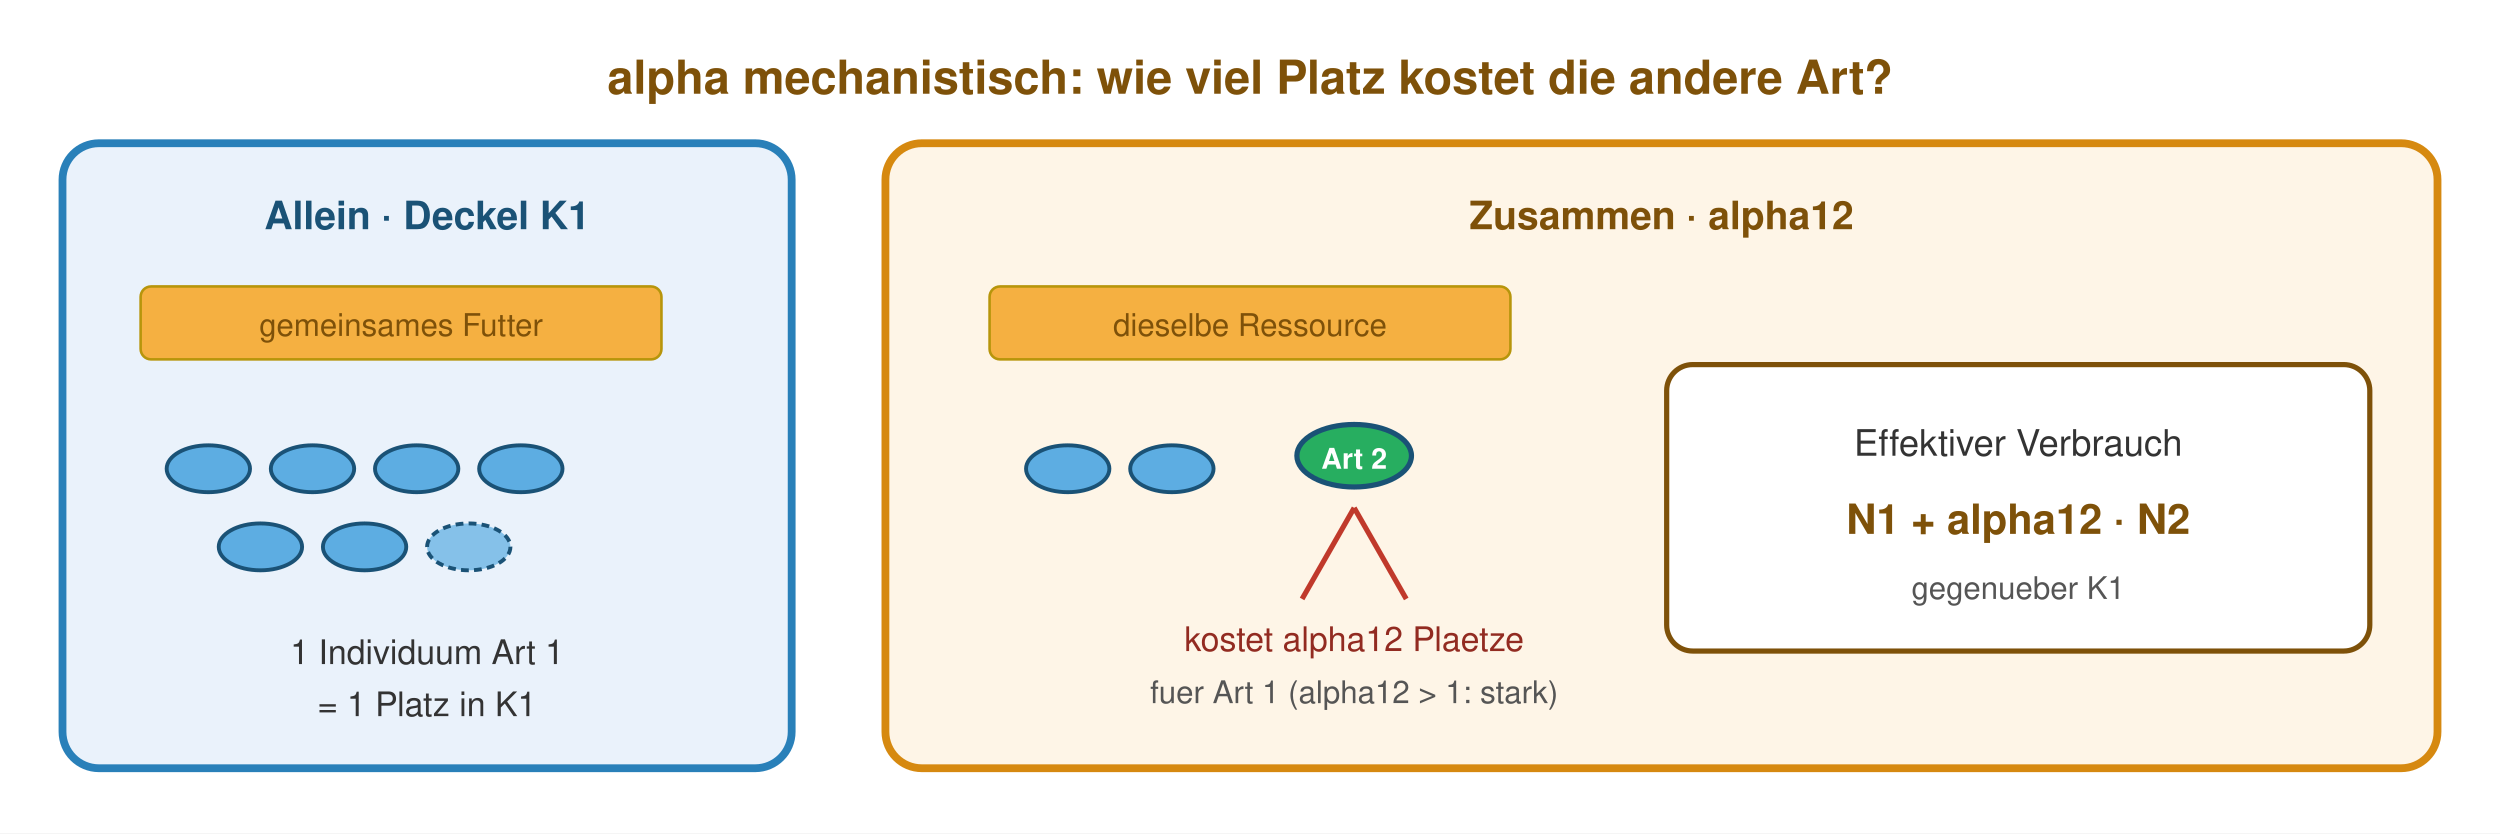
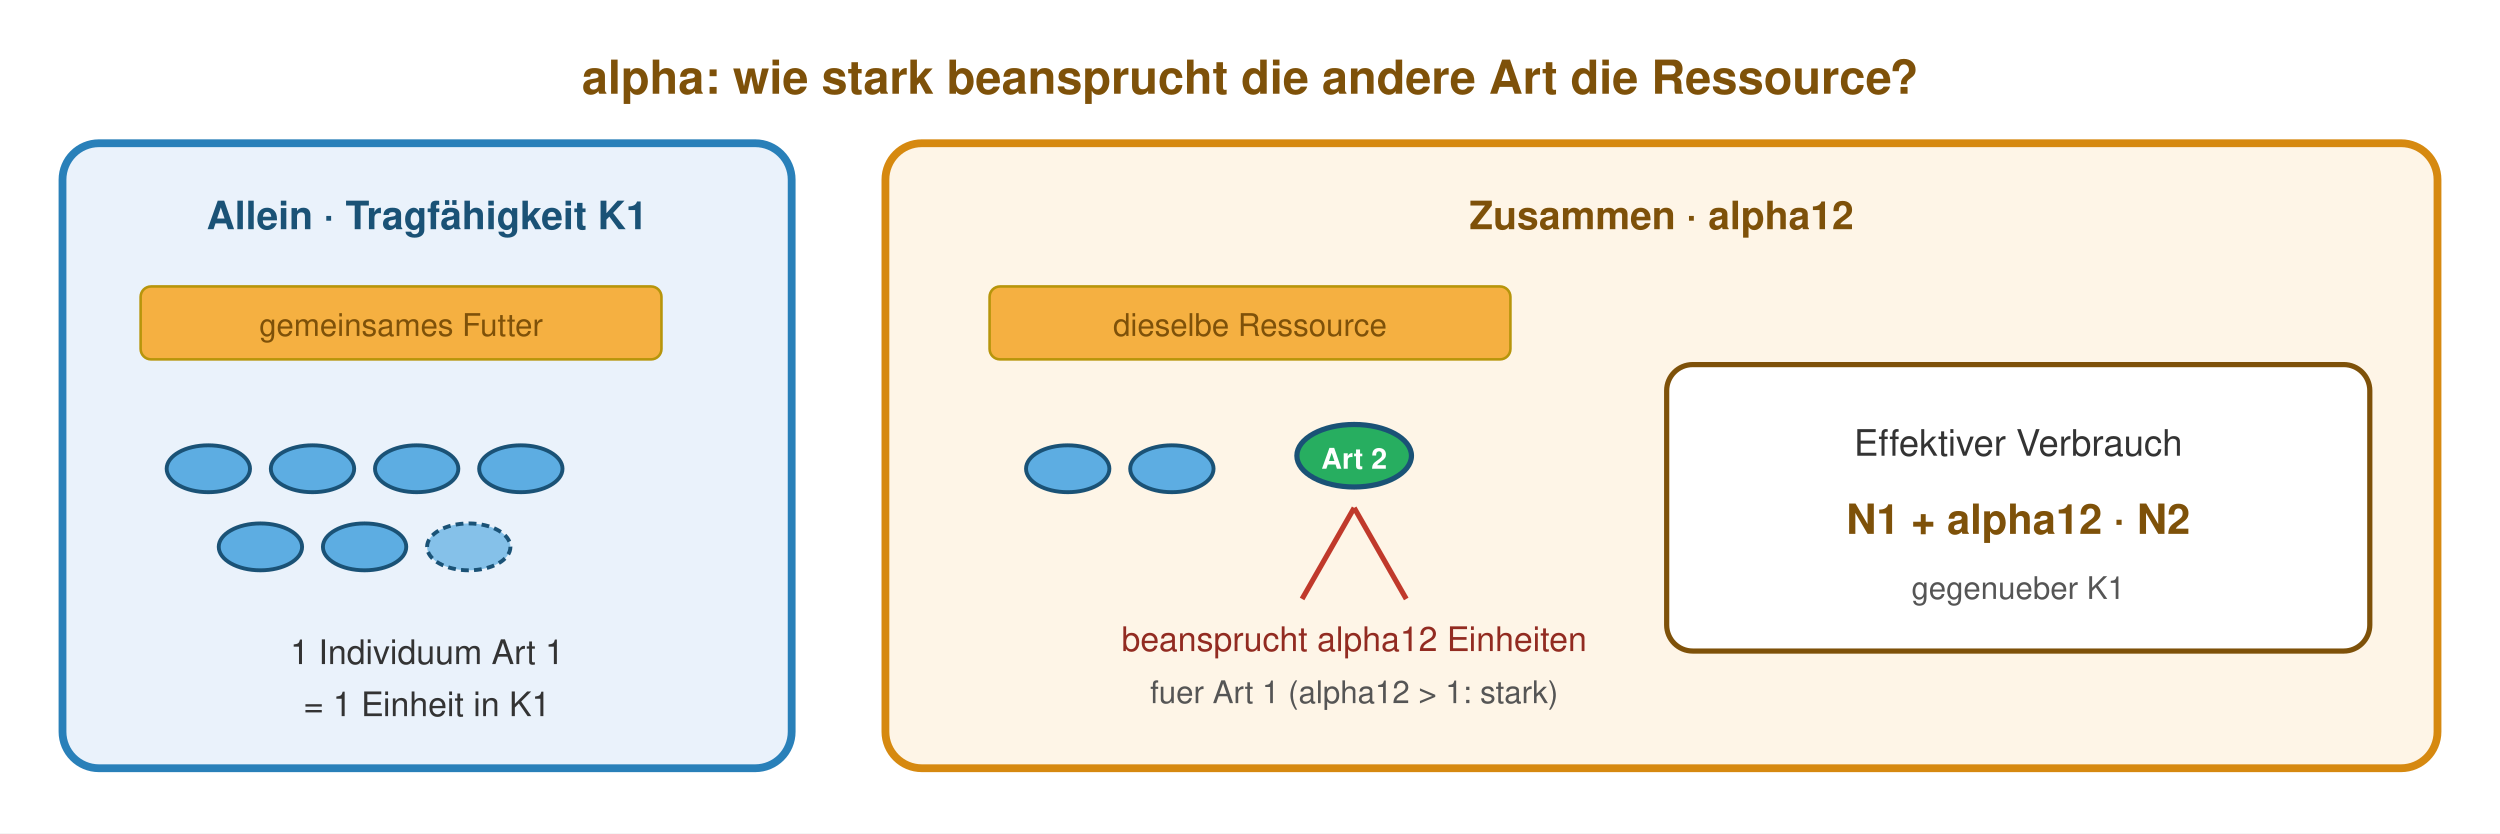
<svg xmlns="http://www.w3.org/2000/svg" width="960" height="320" viewBox="0 0 960 320">
  <rect width="960" height="320" fill="white" />
-   <text x="480" y="36" text-anchor="middle" font-family="Helvetica, Arial, sans-serif" font-size="18" font-weight="bold" fill="#7e5109">alpha mechanistisch: wie viel Platz kostet die andere Art?</text>
+   <text x="480" y="36" text-anchor="middle" font-family="Helvetica, Arial, sans-serif" font-size="18" font-weight="bold" fill="#7e5109">alpha: wie stark beansprucht die andere Art die Ressource?</text>
  <rect x="24" y="55" width="280" height="240" rx="14" fill="#eaf2fb" stroke="#2980b9" stroke-width="3" />
-   <text x="164" y="88" text-anchor="middle" font-family="Helvetica, Arial, sans-serif" font-size="15" font-weight="bold" fill="#1a5276">Allein · Deckel K1</text>
+   <text x="164" y="88" text-anchor="middle" font-family="Helvetica, Arial, sans-serif" font-size="15" font-weight="bold" fill="#1a5276">Allein · Tragfähigkeit K1</text>
  <rect x="54" y="110" width="200" height="28" rx="4" fill="#f5b041" stroke="#b7950b" />
  <text x="154" y="129" text-anchor="middle" font-family="Helvetica, Arial, sans-serif" font-size="12" fill="#7e5109">gemeinsames Futter</text>
  <ellipse cx="80" cy="180" rx="16" ry="9" fill="#5dade2" stroke="#1a5276" stroke-width="1.5" />
  <ellipse cx="120" cy="180" rx="16" ry="9" fill="#5dade2" stroke="#1a5276" stroke-width="1.5" />
  <ellipse cx="160" cy="180" rx="16" ry="9" fill="#5dade2" stroke="#1a5276" stroke-width="1.5" />
  <ellipse cx="200" cy="180" rx="16" ry="9" fill="#5dade2" stroke="#1a5276" stroke-width="1.5" />
  <ellipse cx="100" cy="210" rx="16" ry="9" fill="#5dade2" stroke="#1a5276" stroke-width="1.5" />
  <ellipse cx="140" cy="210" rx="16" ry="9" fill="#5dade2" stroke="#1a5276" stroke-width="1.5" />
  <ellipse cx="180" cy="210" rx="16" ry="9" fill="#85c1e9" stroke="#1a5276" stroke-width="1.5" stroke-dasharray="3 2" />
  <text x="164" y="255" text-anchor="middle" font-family="Helvetica, Arial, sans-serif" font-size="13" fill="#333">1 Individuum Art 1</text>
-   <text x="164" y="275" text-anchor="middle" font-family="Helvetica, Arial, sans-serif" font-size="13" fill="#333">= 1 Platz in K1</text>
+   <text x="164" y="275" text-anchor="middle" font-family="Helvetica, Arial, sans-serif" font-size="13" fill="#333">= 1 Einheit in K1</text>
  <rect x="340" y="55" width="596" height="240" rx="14" fill="#fef5e7" stroke="#d68910" stroke-width="3" />
  <text x="638" y="88" text-anchor="middle" font-family="Helvetica, Arial, sans-serif" font-size="15" font-weight="bold" fill="#7e5109">Zusammen · alpha12</text>
  <rect x="380" y="110" width="200" height="28" rx="4" fill="#f5b041" stroke="#b7950b" />
  <text x="480" y="129" text-anchor="middle" font-family="Helvetica, Arial, sans-serif" font-size="12" fill="#7e5109">dieselbe Ressource</text>
  <ellipse cx="410" cy="180" rx="16" ry="9" fill="#5dade2" stroke="#1a5276" stroke-width="1.5" />
  <ellipse cx="450" cy="180" rx="16" ry="9" fill="#5dade2" stroke="#1a5276" stroke-width="1.5" />
  <ellipse cx="520" cy="175" rx="22" ry="12" fill="#27ae60" stroke="#1a5276" stroke-width="2" />
  <text x="520" y="180" text-anchor="middle" font-family="Helvetica, Arial, sans-serif" font-size="11" font-weight="bold" fill="white">Art 2</text>
  <path d="M520 195 L500 230 M520 195 L540 230" stroke="#c0392b" stroke-width="2" />
-   <text x="520" y="250" text-anchor="middle" font-family="Helvetica, Arial, sans-serif" font-size="13" fill="#922b21">kostet alpha12 Plaetze</text>
+   <text x="520" y="250" text-anchor="middle" font-family="Helvetica, Arial, sans-serif" font-size="13" fill="#922b21">beansprucht alpha12 Einheiten</text>
  <text x="520" y="270" text-anchor="middle" font-family="Helvetica, Arial, sans-serif" font-size="12" fill="#555">fuer Art 1 (alpha12 &gt; 1: stark)</text>
  <rect x="640" y="140" width="270" height="110" rx="10" fill="white" stroke="#7e5109" stroke-width="2" />
  <text x="775" y="175" text-anchor="middle" font-family="Helvetica, Arial, sans-serif" font-size="14" fill="#333">Effektiver Verbrauch</text>
  <text x="775" y="205" text-anchor="middle" font-family="Helvetica, Arial, sans-serif" font-size="16" font-weight="bold" fill="#7e5109">N1 + alpha12 · N2</text>
  <text x="775" y="230" text-anchor="middle" font-family="Helvetica, Arial, sans-serif" font-size="12" fill="#555">gegenueber K1</text>
</svg>
